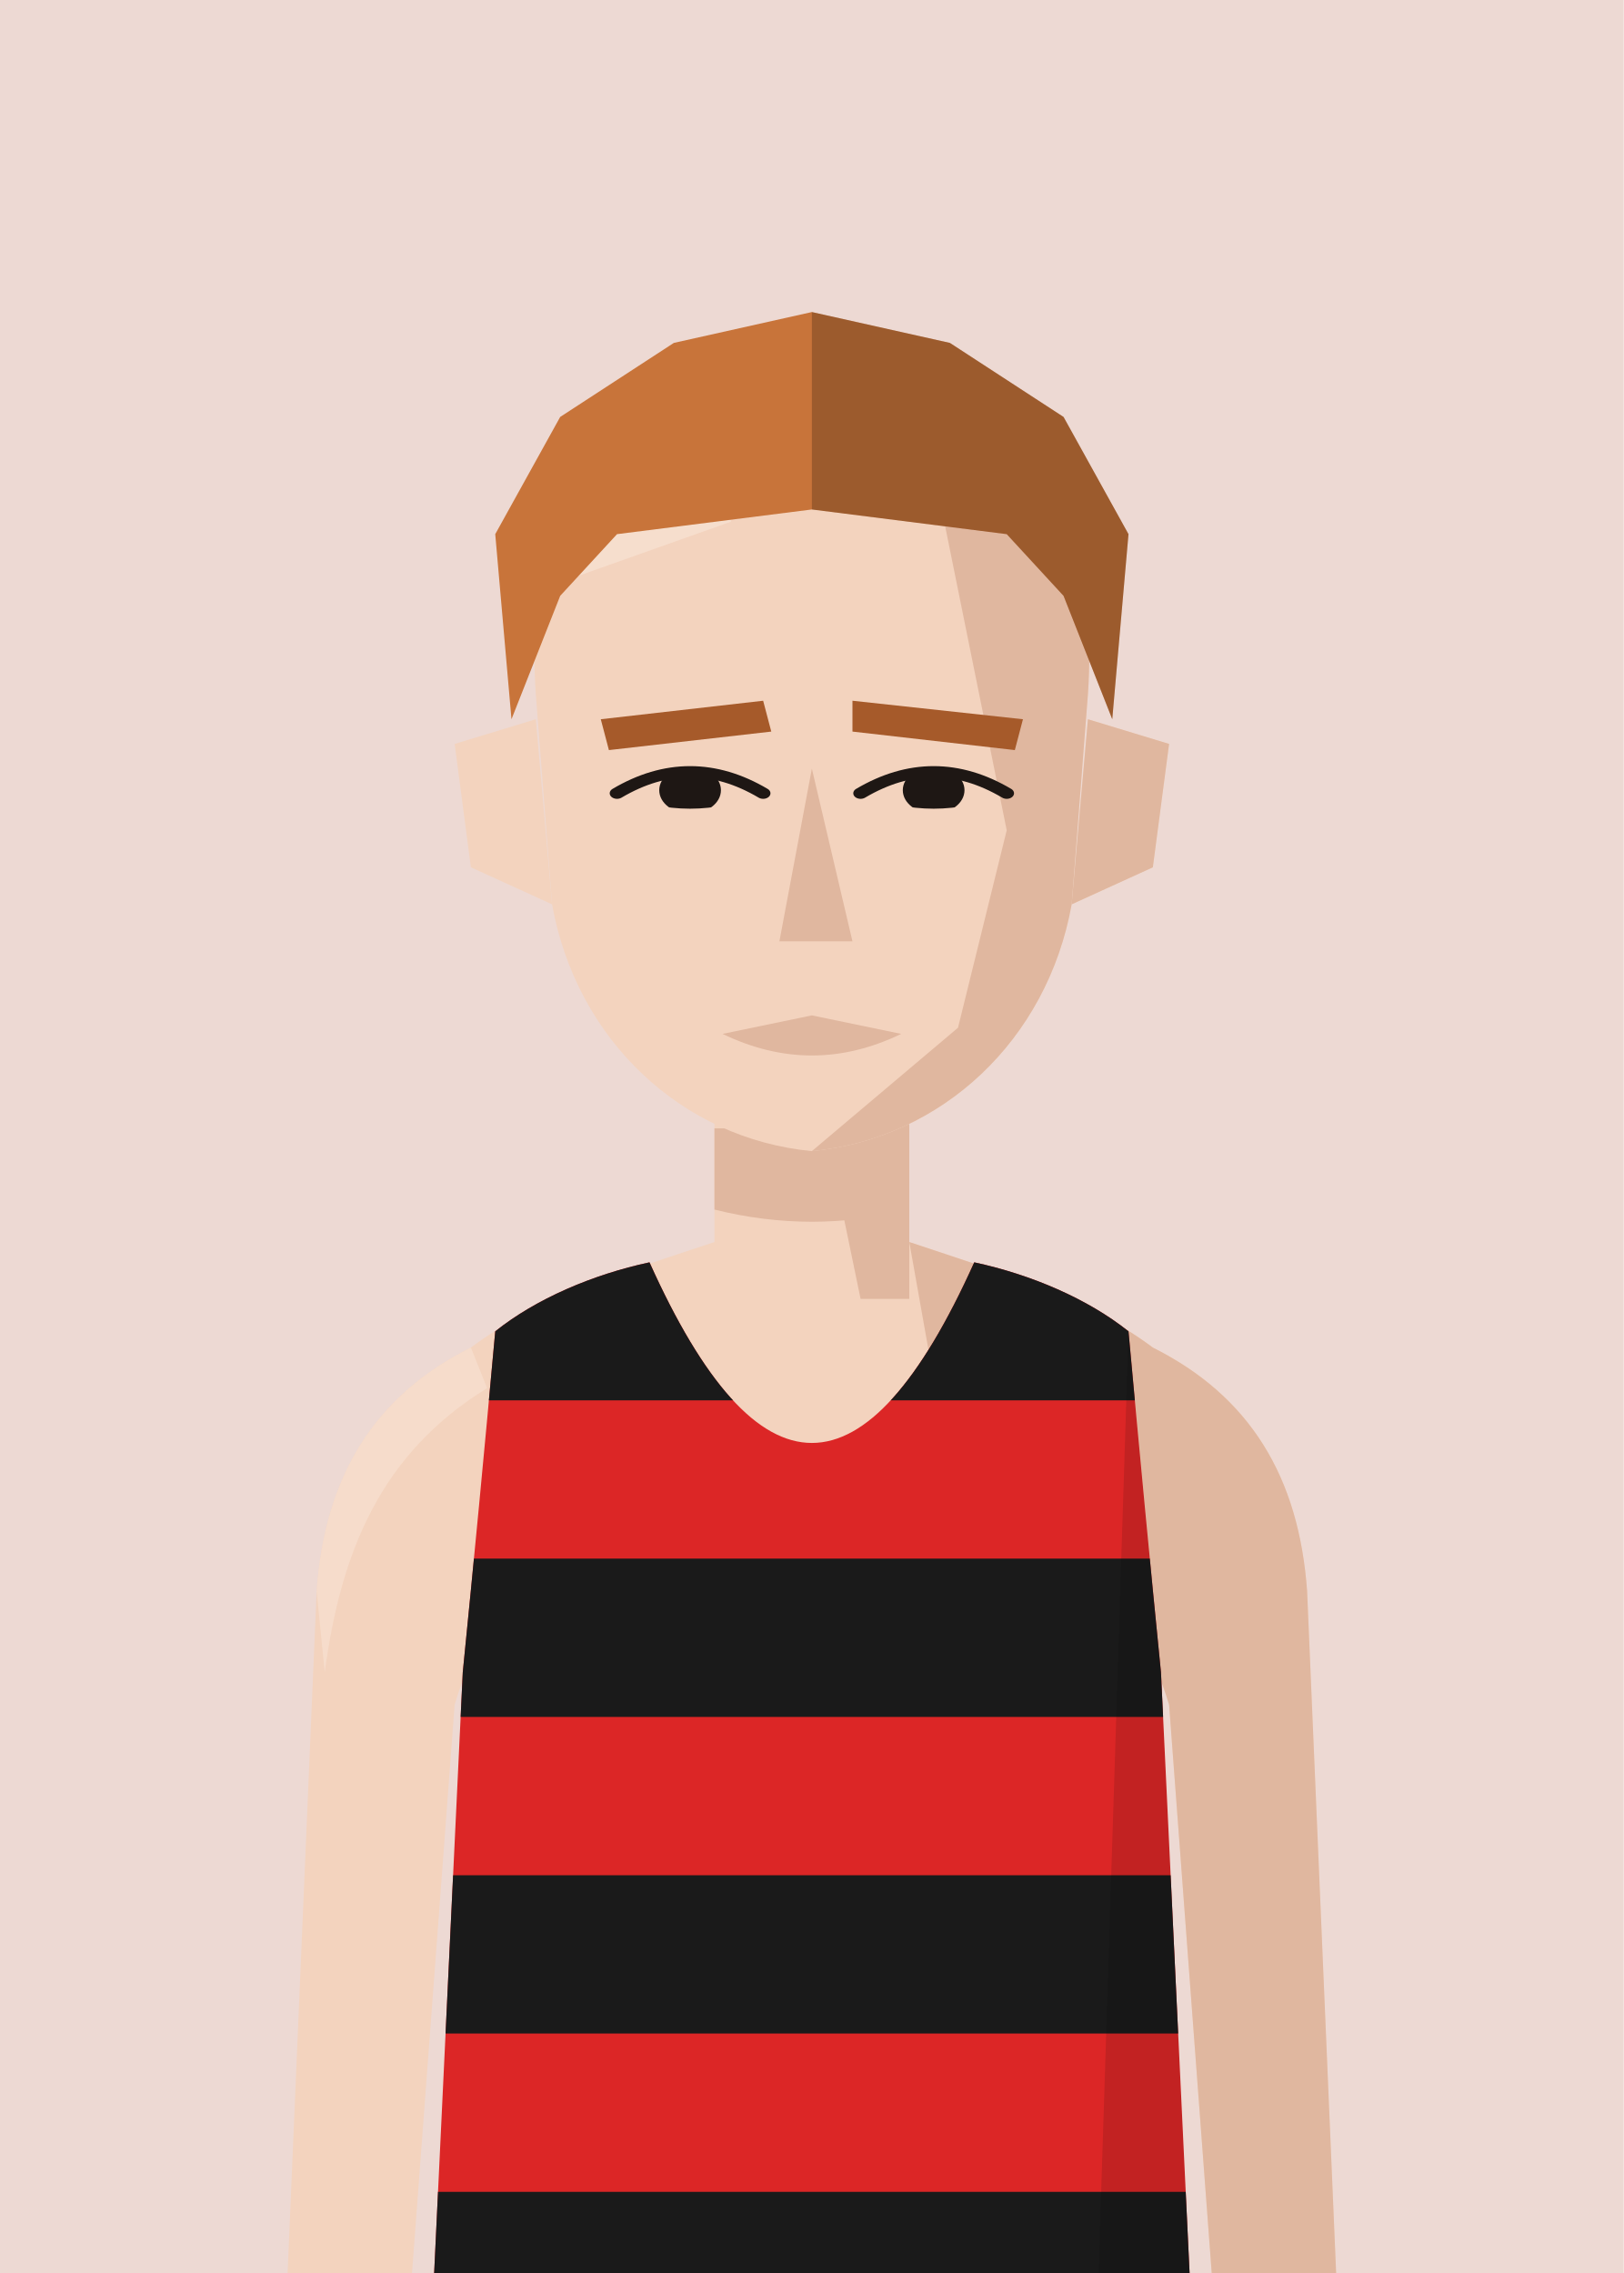
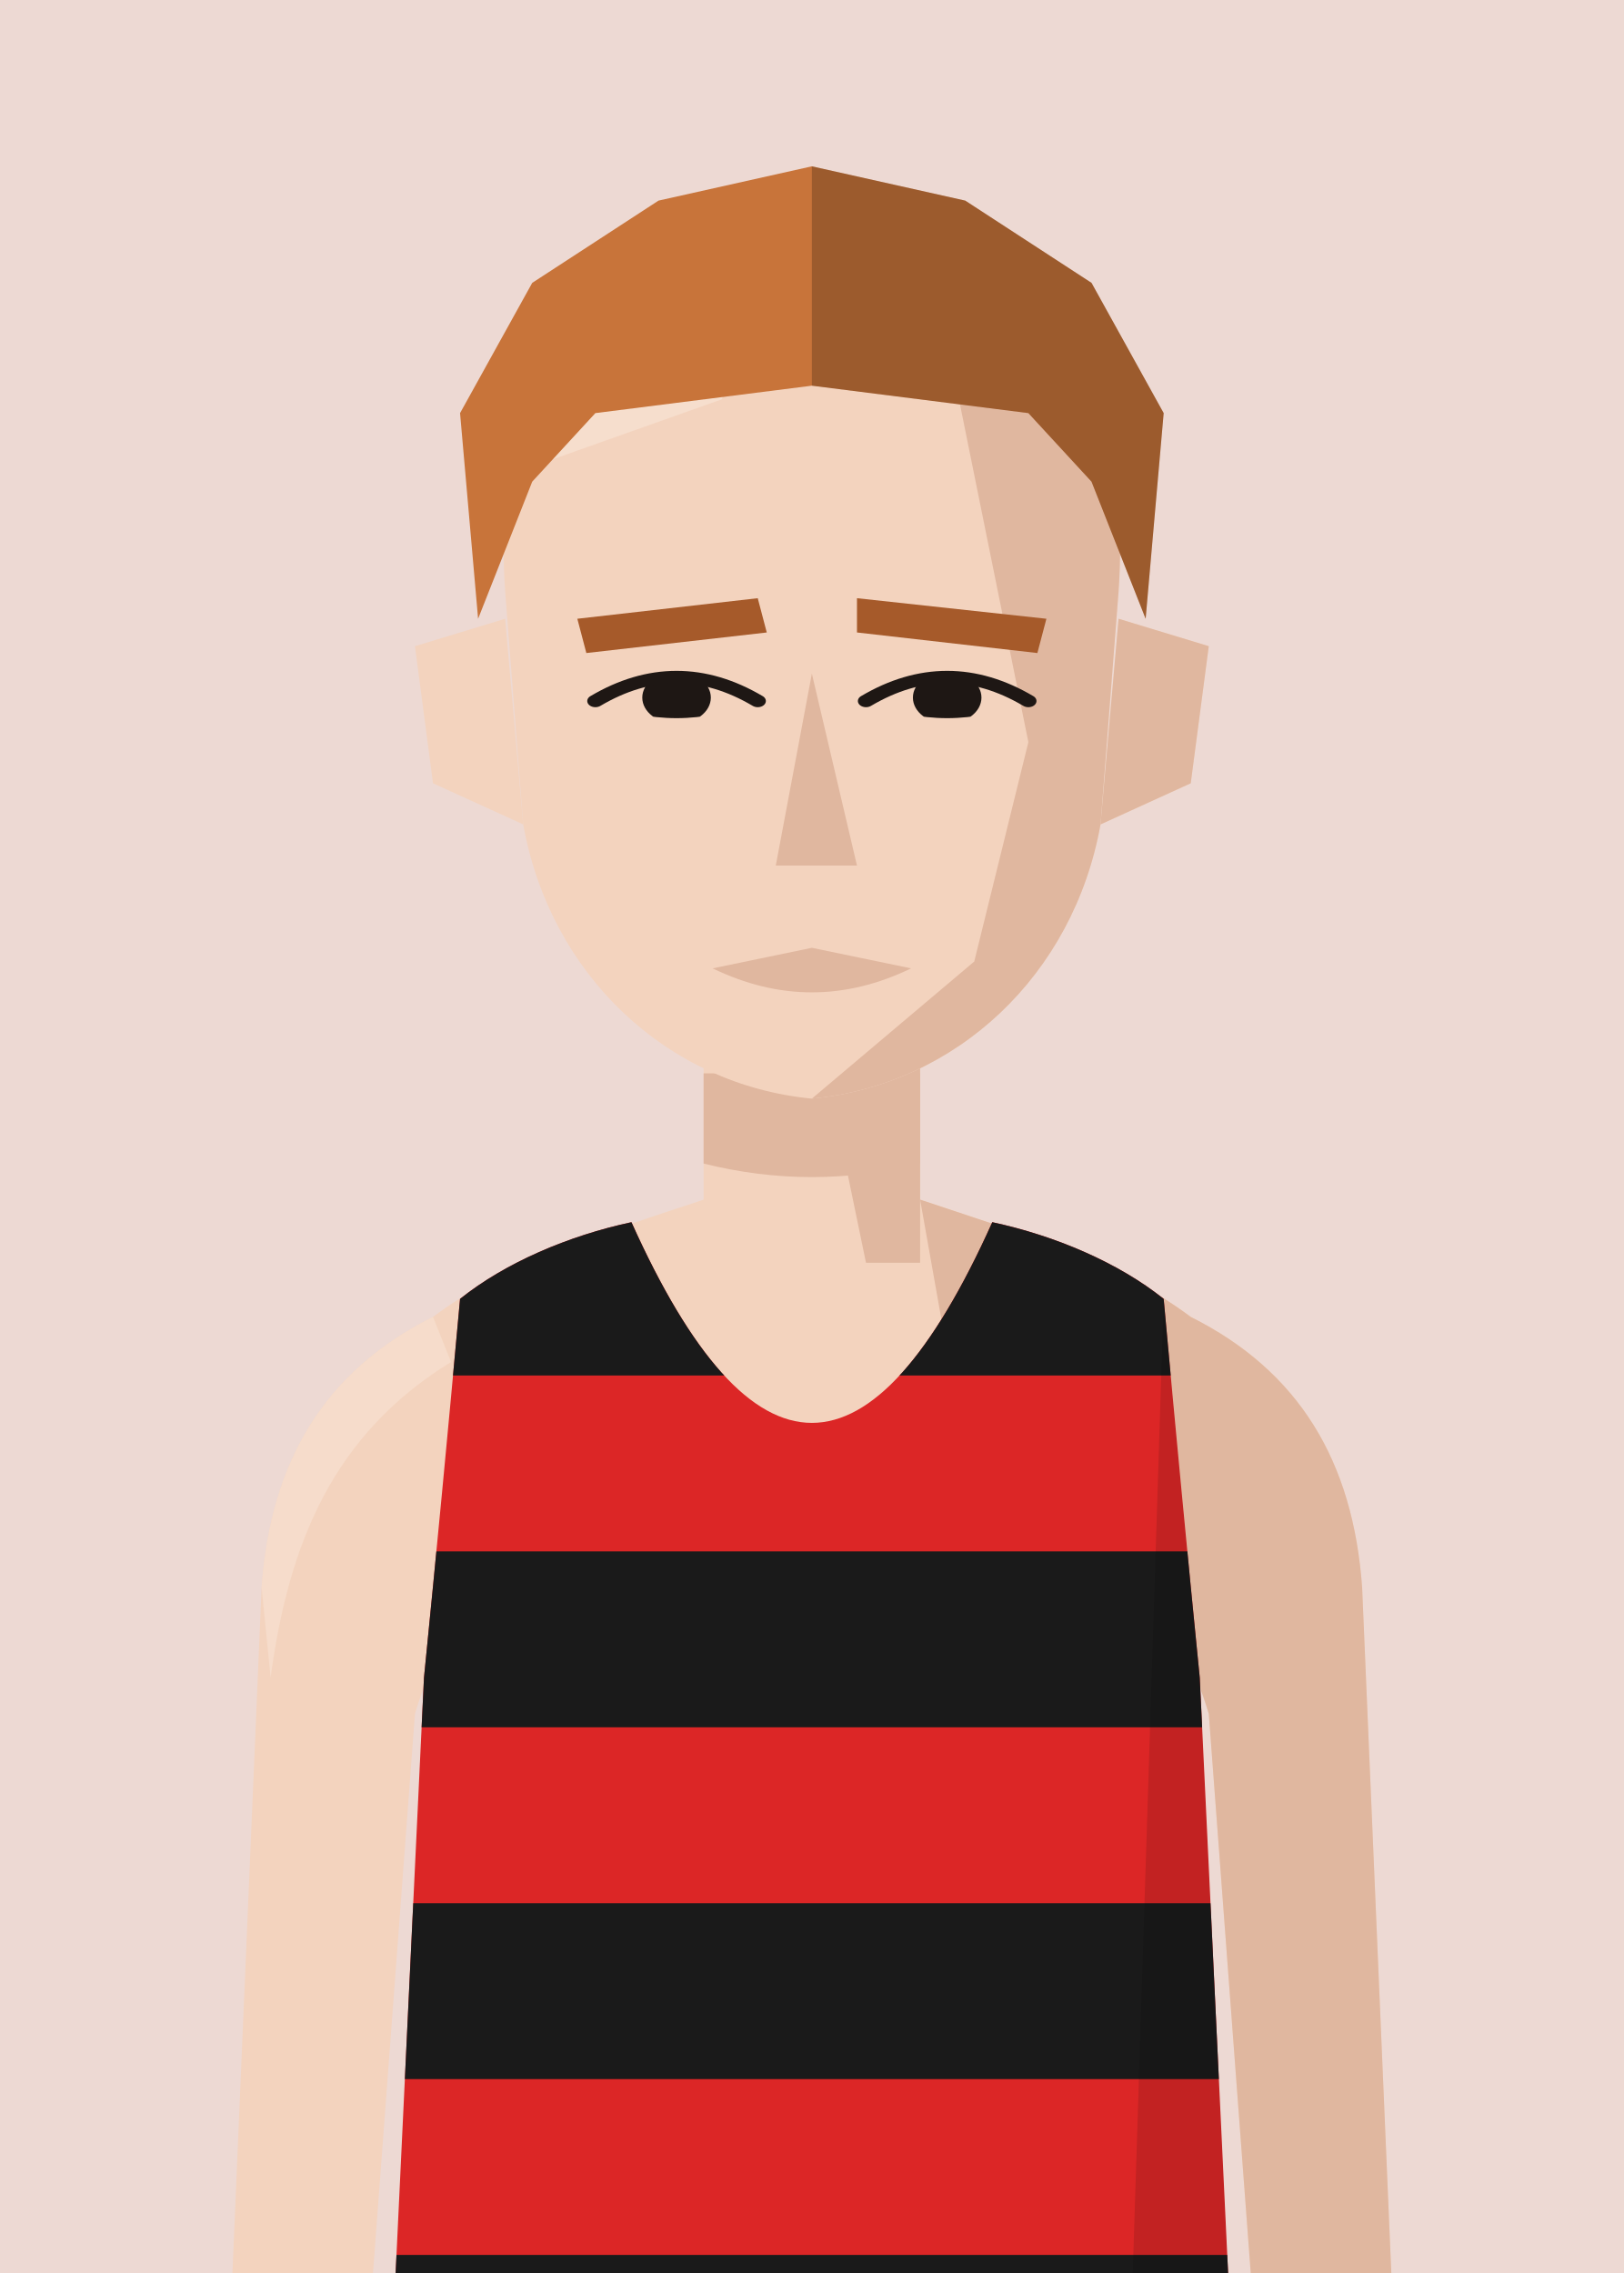
- <svg xmlns="http://www.w3.org/2000/svg" viewBox="0 0 200 280">
+ <svg xmlns="http://www.w3.org/2000/svg" viewBox="10 20 180 252">
  <defs>
    <clipPath id="vf">
      <path d="M53,330 L57,246 Q59,226 61,204 C66,200 73,197 80,195.5 Q100,240 120,195.5 C127,197 134,200 139,204 Q141,226 143,246 L147,330 Z" />
    </clipPath>
    <clipPath id="hf">
      <path d="M66,96 C64,58 80,40 100,40 C120,40 136,58 134,96 L132,130 C129,152 116,168 100,170 C84,168 71,152 68,130 Z" />
    </clipPath>
    <clipPath id="rf">
      <rect x="100" y="0" width="100" height="300" />
    </clipPath>
    <clipPath id="ef">
      <path d="M76,112 Q85,105 94,112 Q85,117 76,112 Z" />
      <path d="M106,112 Q115,105 124,112 Q115,117 106,112 Z" />
    </clipPath>
    <clipPath id="cf">
      <rect x="0" y="92" width="200" height="300" />
    </clipPath>
  </defs>
  <rect width="200" height="280" fill="#EDD9D3" />
  <g transform="translate(0,-40)">
    <rect x="88" y="171" width="24" height="37" fill="#F3D3BE" />
    <path d="M88,193 C76,197 66,200 58,206 C46,212 40,222 39,236 L35,330 L50,330 L56,250 Q59,240 64,238 L136,238 Q141,240 144,250 L150,330 L165,330 L161,236 C160,222 154,212 142,206 C134,200 124,197 112,193" fill="#F3D3BE" />
    <g fill="#E0B79F">
      <path d="M112,193 C124,197 134,200 142,206 C154,212 160,222 161,236 L165,330 L150,330 L144,250 Q141,240 136,238 L120,238 Z" />
      <path d="M58,206 C46,212 40,222 39,236 L40,246 C42,231 47,219 60,211 Z" fill="#F8E2D3" opacity=".6" />
      <polygon points="100,171 112,171 112,200 106,200" />
      <path d="M88,179 L112,179 L112,189 Q100,192 88,189 Z" />
    </g>
    <g transform="translate(0,83) scale(1,0.76) translate(0,-40)">
      <g fill="#F3D3BE">
        <path d="M66,100 L56,104 L58,124 L68,130 Z" />
        <path d="M134,100 L144,104 L142,124 L132,130 Z" />
        <path d="M66,96 C64,58 80,40 100,40 C120,40 136,58 134,96 L132,130 C129,152 116,168 100,170 C84,168 71,152 68,130 Z" />
      </g>
      <path d="M134,100 L144,104 L142,124 L132,130 Z" fill="#E0B79F" />
      <g clip-path="url(#hf)">
        <polygon points="112,40 140,40 140,180 100,180 100,170 118,150 124,118 120,92" fill="#E0B79F" />
        <polygon points="60,40 100,40 90,68 60,82" fill="#F8E2D3" opacity=".7" />
      </g>
      <g fill="#A65A2A">
        <polygon points="74,100 94,97 95,102 75,105" />
        <polygon points="105,97 126,100 125,105 105,102" />
      </g>
      <g clip-path="url(#ef)" fill="#1E1714">
        <circle cx="85" cy="111.5" r="3.8" />
        <circle cx="115" cy="111.5" r="3.8" />
      </g>
      <g fill="none" stroke="#1E1714" stroke-width="1.8" stroke-linecap="round">
        <path d="M76,112 Q85,105 94,112" />
        <path d="M106,112 Q115,105 124,112" />
      </g>
      <polygon points="100,108 105,136 96,136" fill="#E0B79F" />
      <path d="M89,151 L100,148 L111,151 Q100,158 89,151 Z" fill="#E0B79F" />
      <g fill="#C8743A">
        <path d="M63,100 L61,70 L69,51 L83,39 L100,34 L117,39 L131,51 L139,70 L137,100 L131,80 L124,70 L100,66 L76,70 L69,80 Z" />
        <g clip-path="url(#rf)" fill="#000" opacity=".22">
          <path d="M63,100 L61,70 L69,51 L83,39 L100,34 L117,39 L131,51 L139,70 L137,100 L131,80 L124,70 L100,66 L76,70 L69,80 Z" />
        </g>
      </g>
    </g>
    <g clip-path="url(#vf)">
      <path d="M53,330 L57,246 Q59,226 61,204 C66,200 73,197 80,195.5 Q100,240 120,195.5 C127,197 134,200 139,204 Q141,226 143,246 L147,330 Z" fill="#dc2626" />
      <g transform="matrix(6.2857 0 0 6.5 37.14 193)">
        <rect x="0" y="0" width="20" height="3" fill="#1a1a1a" />
        <rect x="0" y="6" width="20" height="3" fill="#1a1a1a" />
        <rect x="0" y="12" width="20" height="3" fill="#1a1a1a" />
        <rect x="0" y="18" width="20" height="3" fill="#1a1a1a" />
      </g>
      <path d="M139,204 Q141,226 143,246 L147,330 L135,330 Z" fill="#000" opacity="0.12" />
    </g>
  </g>
</svg>
